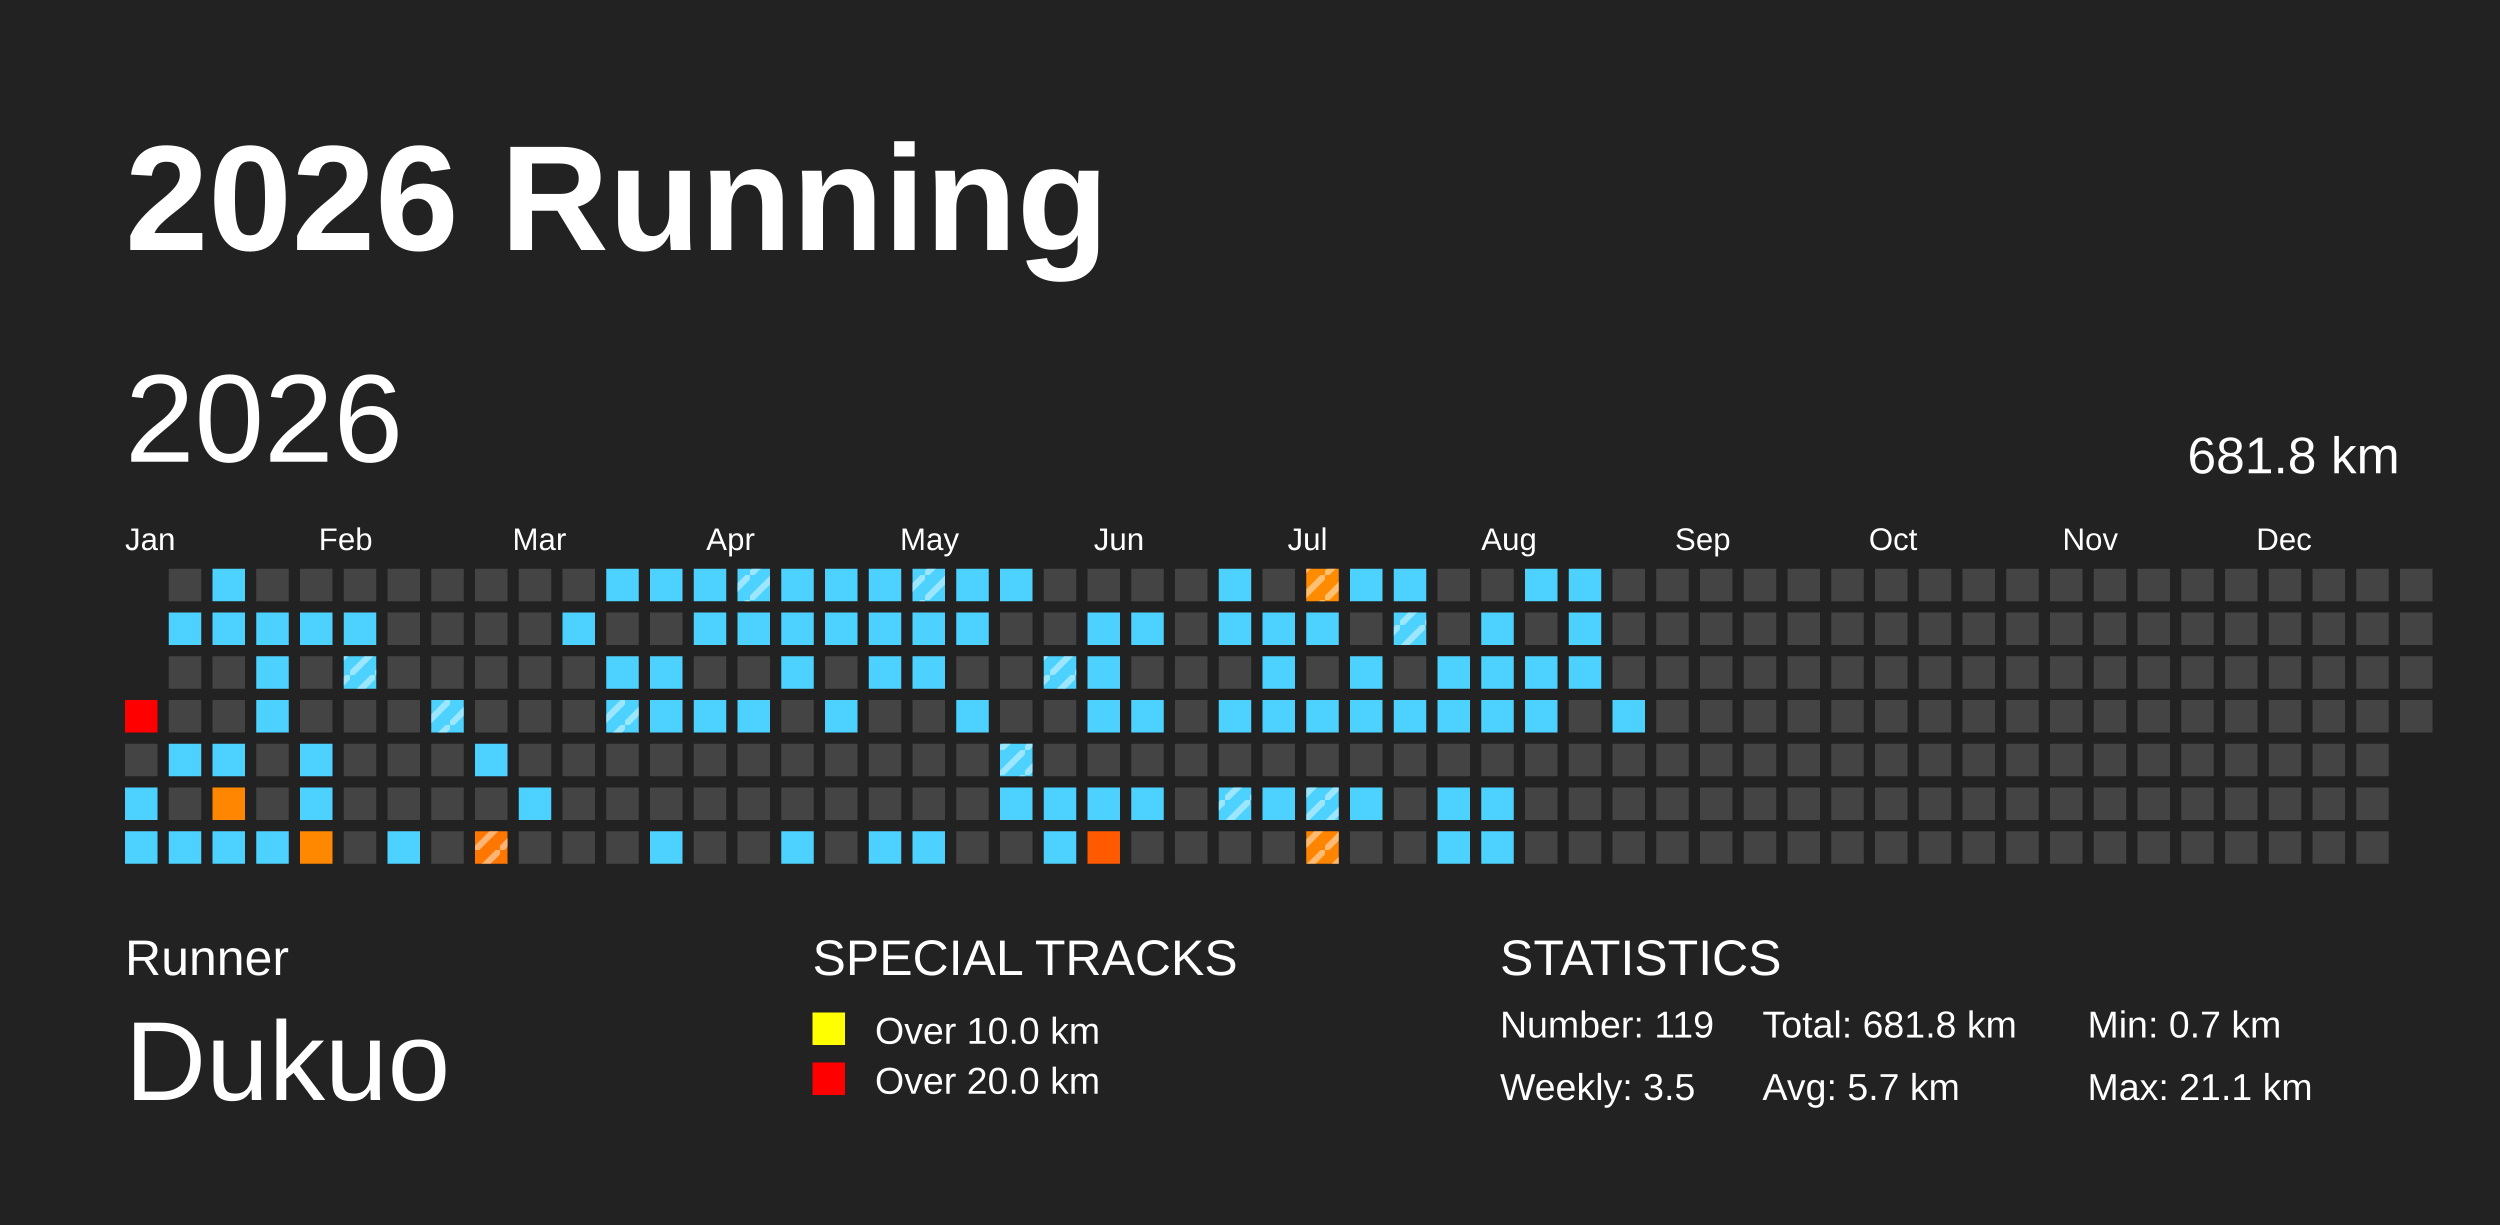
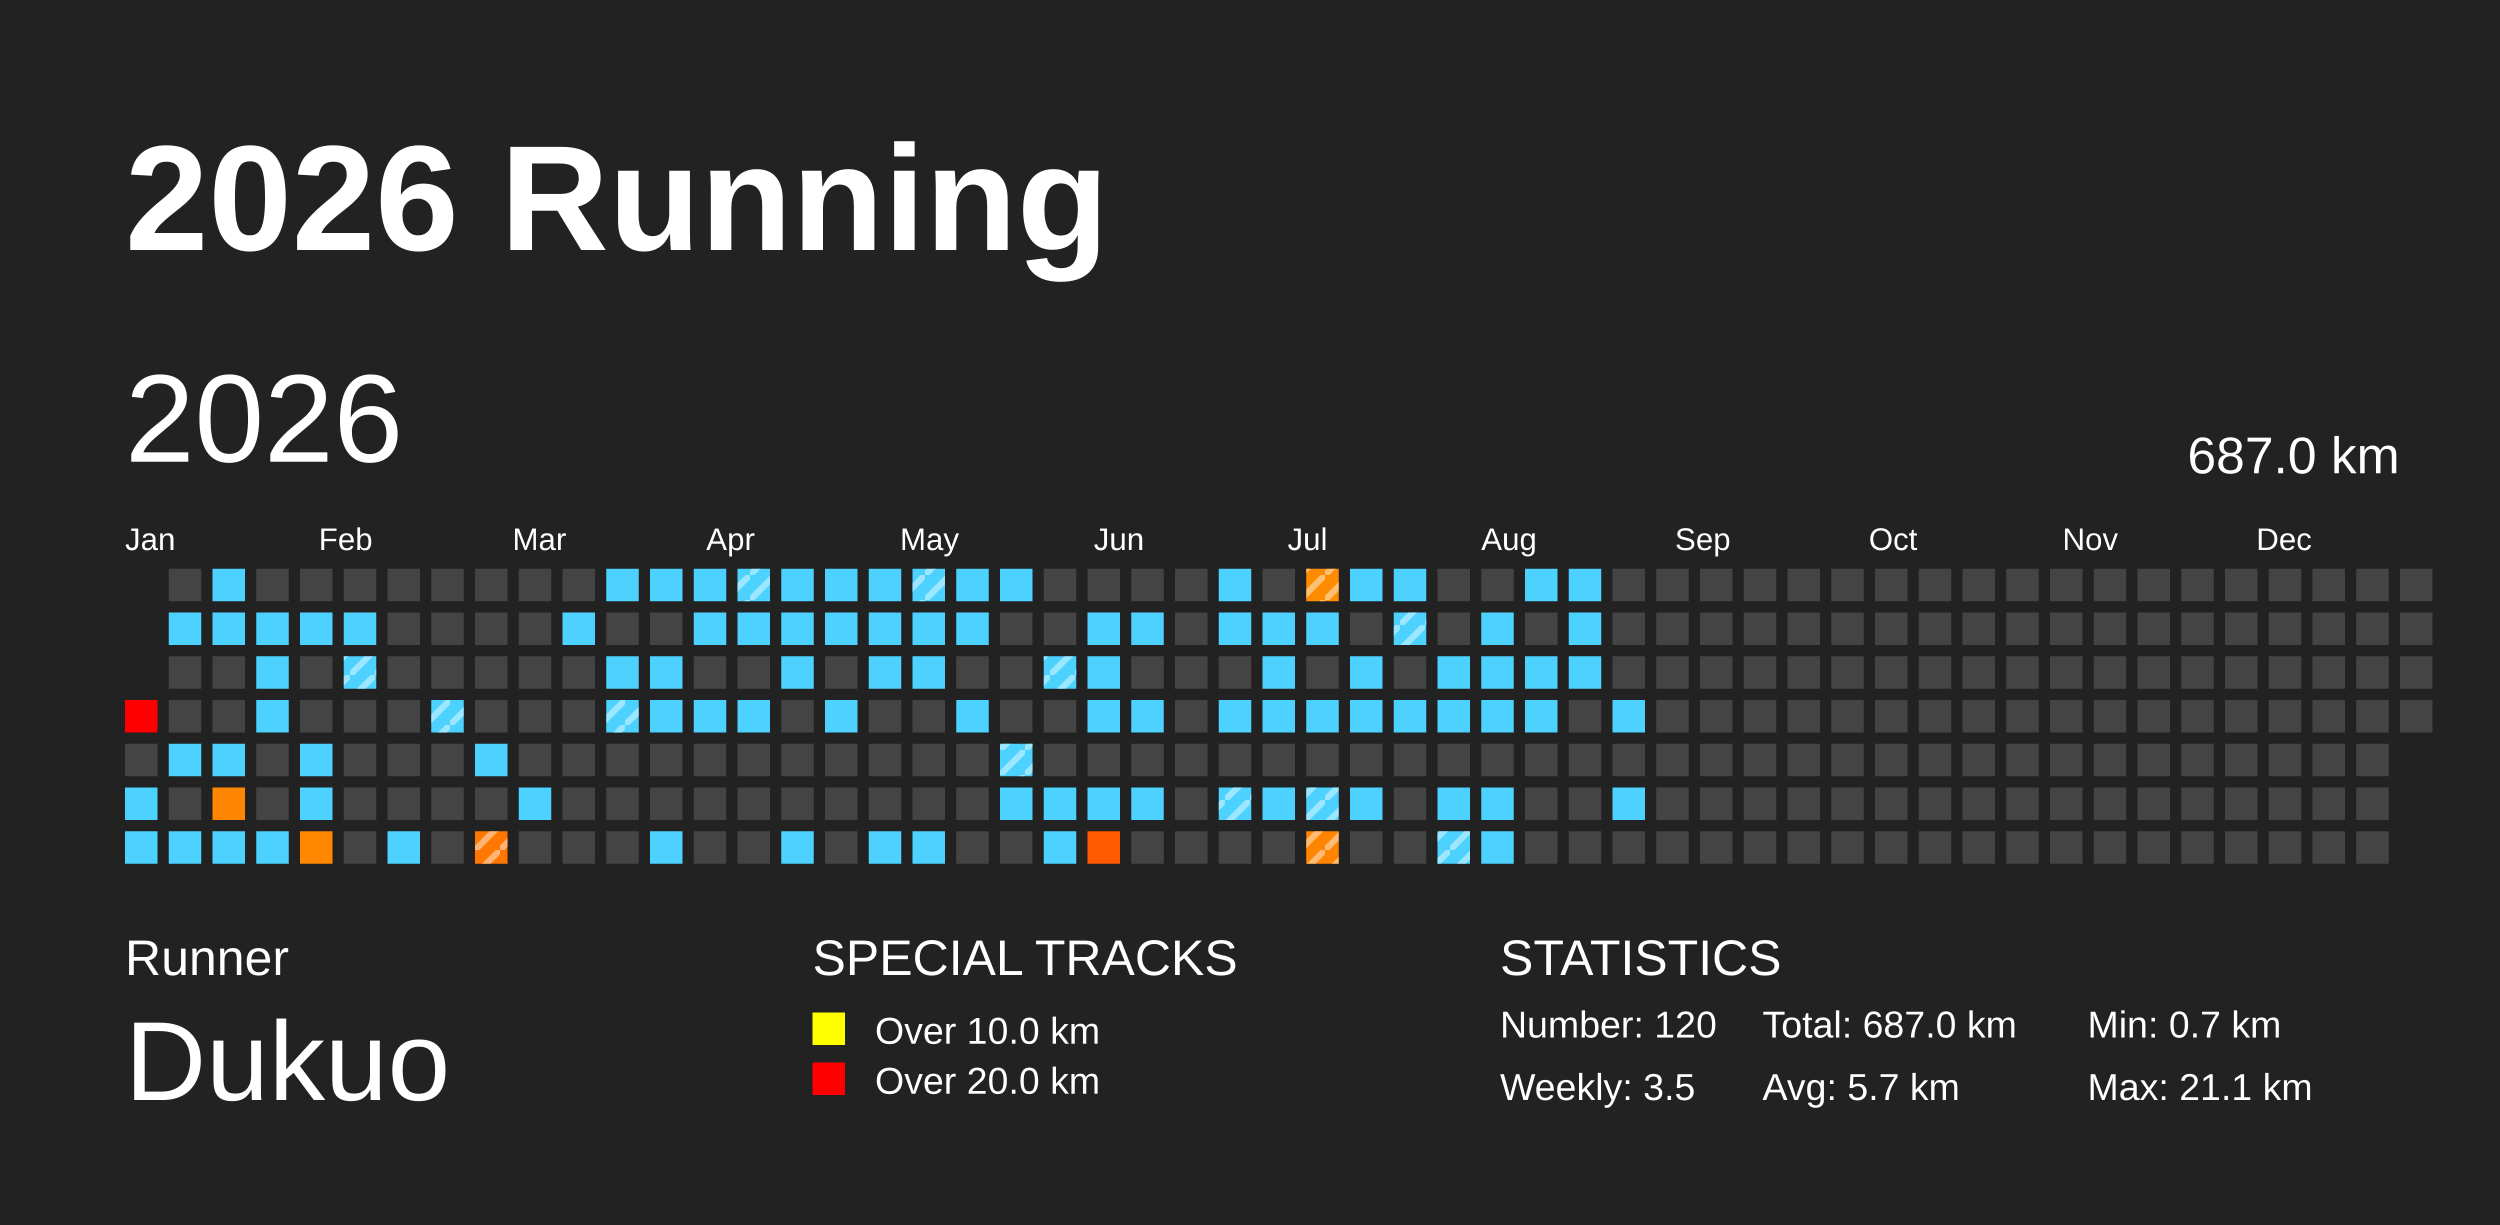
<svg xmlns="http://www.w3.org/2000/svg" baseProfile="full" height="98mm" version="1.1" viewBox="0,0,200,98" width="200mm">
  <defs>
    <pattern height="2" id="indoor-stripe" patternUnits="userSpaceOnUse" width="2">
      <line stroke="white" stroke-opacity="0.45" stroke-width="0.5" x1="0" x2="2" y1="2" y2="0" />
    </pattern>
  </defs>
  <rect fill="#222222" height="98" width="200" x="0" y="0" />
  <text fill="#FFFFFF" style="font-size:12px; font-family:Arial; font-weight:bold;" x="10" y="20">2026 Running</text>
  <text fill="#FFFFFF" style="font-size:4px; font-family:Arial" x="10" y="78">Runner</text>
  <text fill="#FFFFFF" style="font-size:9px; font-family:Arial" x="10" y="88">Dukuo</text>
  <text fill="#FFFFFF" style="font-size:4px; font-family:Arial" x="65" y="78">SPECIAL TRACKS</text>
  <rect fill="yellow" height="2.6" width="2.6" x="65" y="81" />
  <text fill="#FFFFFF" style="font-size:3px; font-family:Arial" x="70" y="83.5">Over 10.0 km</text>
  <rect fill="red" height="2.6" width="2.6" x="65" y="85" />
  <text fill="#FFFFFF" style="font-size:3px; font-family:Arial" x="70" y="87.5">Over 20.0 km</text>
  <text fill="#FFFFFF" style="font-size:4px; font-family:Arial" x="120" y="78">STATISTICS</text>
-   <text fill="#FFFFFF" style="font-size:3px; font-family:Arial" x="120" y="83">Number: 119</text>
+   <text fill="#FFFFFF" style="font-size:3px; font-family:Arial" x="120" y="83">Number: 120</text>
  <text fill="#FFFFFF" style="font-size:3px; font-family:Arial" x="120" y="88">Weekly: 3.5</text>
-   <text fill="#FFFFFF" style="font-size:3px; font-family:Arial" x="141" y="83">Total: 681.8 km</text>
+   <text fill="#FFFFFF" style="font-size:3px; font-family:Arial" x="141" y="83">Total: 687.0 km</text>
  <text fill="#FFFFFF" style="font-size:3px; font-family:Arial" x="141" y="88">Avg: 5.7 km</text>
  <text fill="#FFFFFF" style="font-size:3px; font-family:Arial" x="167" y="83">Min: 0.7 km</text>
  <text fill="#FFFFFF" style="font-size:3px; font-family:Arial" x="167" y="88">Max: 21.1 km</text>
  <text dominant-baseline="hanging" fill="#FFFFFF" style="font-size:10.0px; font-family:Arial;" x="10" y="30">2026</text>
-   <text dominant-baseline="hanging" fill="#FFFFFF" style="font-size:4.125px; font-family:Arial;" x="175" y="35">681.8 km</text>
+   <text dominant-baseline="hanging" fill="#FFFFFF" style="font-size:4.125px; font-family:Arial;" x="175" y="35">687.0 km</text>
  <text fill="#FFFFFF" style="font-size:2.5px; font-family:Arial" x="10.0" y="44">Jan</text>
  <text fill="#FFFFFF" style="font-size:2.5px; font-family:Arial" x="25.5" y="44">Feb</text>
  <text fill="#FFFFFF" style="font-size:2.5px; font-family:Arial" x="41.0" y="44">Mar</text>
  <text fill="#FFFFFF" style="font-size:2.5px; font-family:Arial" x="56.5" y="44">Apr</text>
  <text fill="#FFFFFF" style="font-size:2.5px; font-family:Arial" x="72.0" y="44">May</text>
  <text fill="#FFFFFF" style="font-size:2.5px; font-family:Arial" x="87.5" y="44">Jun</text>
  <text fill="#FFFFFF" style="font-size:2.5px; font-family:Arial" x="103.0" y="44">Jul</text>
  <text fill="#FFFFFF" style="font-size:2.5px; font-family:Arial" x="118.5" y="44">Aug</text>
  <text fill="#FFFFFF" style="font-size:2.5px; font-family:Arial" x="134.0" y="44">Sep</text>
  <text fill="#FFFFFF" style="font-size:2.5px; font-family:Arial" x="149.5" y="44">Oct</text>
  <text fill="#FFFFFF" style="font-size:2.5px; font-family:Arial" x="165.0" y="44">Nov</text>
  <text fill="#FFFFFF" style="font-size:2.5px; font-family:Arial" x="180.5" y="44">Dec</text>
  <rect fill="red" height="2.6" width="2.6" x="10.0" y="56.0" />
  <rect fill="#444444" height="2.6" width="2.6" x="10.0" y="59.5" />
  <rect fill="#4dd2ff" height="2.6" width="2.6" x="10.0" y="63.0" />
  <rect fill="#4dd2ff" height="2.6" width="2.6" x="10.0" y="66.5" />
  <rect fill="#444444" height="2.6" width="2.6" x="13.5" y="45.5" />
  <rect fill="#4dd2ff" height="2.6" width="2.6" x="13.5" y="49.0" />
  <rect fill="#444444" height="2.6" width="2.6" x="13.5" y="52.5" />
  <rect fill="#444444" height="2.6" width="2.6" x="13.5" y="56.0" />
  <rect fill="#4dd2ff" height="2.6" width="2.6" x="13.5" y="59.5" />
  <rect fill="#444444" height="2.6" width="2.6" x="13.5" y="63.0" />
  <rect fill="#4dd2ff" height="2.6" width="2.6" x="13.5" y="66.5" />
  <rect fill="#4dd2ff" height="2.6" width="2.6" x="17.0" y="45.5" />
  <rect fill="#4dd2ff" height="2.6" width="2.6" x="17.0" y="49.0" />
  <rect fill="#444444" height="2.6" width="2.6" x="17.0" y="52.5" />
  <rect fill="#444444" height="2.6" width="2.6" x="17.0" y="56.0" />
  <rect fill="#4dd2ff" height="2.6" width="2.6" x="17.0" y="59.5" />
  <rect fill="#ff8600" height="2.6" width="2.6" x="17.0" y="63.0" />
  <rect fill="#4dd2ff" height="2.6" width="2.6" x="17.0" y="66.5" />
  <rect fill="#444444" height="2.6" width="2.6" x="20.5" y="45.5" />
  <rect fill="#4dd2ff" height="2.6" width="2.6" x="20.5" y="49.0" />
  <rect fill="#4dd2ff" height="2.6" width="2.6" x="20.5" y="52.5" />
  <rect fill="#4dd2ff" height="2.6" width="2.6" x="20.5" y="56.0" />
  <rect fill="#444444" height="2.6" width="2.6" x="20.5" y="59.5" />
  <rect fill="#444444" height="2.6" width="2.6" x="20.5" y="63.0" />
  <rect fill="#4dd2ff" height="2.6" width="2.6" x="20.5" y="66.5" />
  <rect fill="#444444" height="2.6" width="2.6" x="24.0" y="45.5" />
  <rect fill="#4dd2ff" height="2.6" width="2.6" x="24.0" y="49.0" />
  <rect fill="#444444" height="2.6" width="2.6" x="24.0" y="52.5" />
  <rect fill="#444444" height="2.6" width="2.6" x="24.0" y="56.0" />
  <rect fill="#4dd2ff" height="2.6" width="2.6" x="24.0" y="59.5" />
  <rect fill="#4dd2ff" height="2.6" width="2.6" x="24.0" y="63.0" />
  <rect fill="#ff8800" height="2.6" width="2.6" x="24.0" y="66.5" />
  <rect fill="#444444" height="2.6" width="2.6" x="27.5" y="45.5" />
  <rect fill="#4dd2ff" height="2.6" width="2.6" x="27.5" y="49.0" />
  <rect fill="#4dd2ff" height="2.6" width="2.6" x="27.5" y="52.5" />
  <rect fill="url(#indoor-stripe)" height="2.6" style="pointer-events: none;" width="2.6" x="27.5" y="52.5" />
  <rect fill="#444444" height="2.6" width="2.6" x="27.5" y="56.0" />
  <rect fill="#444444" height="2.6" width="2.6" x="27.5" y="59.5" />
  <rect fill="#444444" height="2.6" width="2.6" x="27.5" y="63.0" />
  <rect fill="#444444" height="2.6" width="2.6" x="27.5" y="66.5" />
  <rect fill="#444444" height="2.6" width="2.6" x="31.0" y="45.5" />
  <rect fill="#444444" height="2.6" width="2.6" x="31.0" y="49.0" />
  <rect fill="#444444" height="2.6" width="2.6" x="31.0" y="52.5" />
  <rect fill="#444444" height="2.6" width="2.6" x="31.0" y="56.0" />
  <rect fill="#444444" height="2.6" width="2.6" x="31.0" y="59.5" />
  <rect fill="#444444" height="2.6" width="2.6" x="31.0" y="63.0" />
  <rect fill="#4dd2ff" height="2.6" width="2.6" x="31.0" y="66.5" />
  <rect fill="#444444" height="2.6" width="2.6" x="34.5" y="45.5" />
  <rect fill="#444444" height="2.6" width="2.6" x="34.5" y="49.0" />
  <rect fill="#444444" height="2.6" width="2.6" x="34.5" y="52.5" />
  <rect fill="#4dd2ff" height="2.6" width="2.6" x="34.5" y="56.0" />
  <rect fill="url(#indoor-stripe)" height="2.6" style="pointer-events: none;" width="2.6" x="34.5" y="56.0" />
  <rect fill="#444444" height="2.6" width="2.6" x="34.5" y="59.5" />
  <rect fill="#444444" height="2.6" width="2.6" x="34.5" y="63.0" />
  <rect fill="#444444" height="2.6" width="2.6" x="34.5" y="66.5" />
  <rect fill="#444444" height="2.6" width="2.6" x="38.0" y="45.5" />
  <rect fill="#444444" height="2.6" width="2.6" x="38.0" y="49.0" />
  <rect fill="#444444" height="2.6" width="2.6" x="38.0" y="52.5" />
  <rect fill="#444444" height="2.6" width="2.6" x="38.0" y="56.0" />
  <rect fill="#4dd2ff" height="2.6" width="2.6" x="38.0" y="59.5" />
  <rect fill="#444444" height="2.6" width="2.6" x="38.0" y="63.0" />
  <rect fill="#ff7600" height="2.6" width="2.6" x="38.0" y="66.5" />
  <rect fill="url(#indoor-stripe)" height="2.6" style="pointer-events: none;" width="2.6" x="38.0" y="66.5" />
  <rect fill="#444444" height="2.6" width="2.6" x="41.5" y="45.5" />
  <rect fill="#444444" height="2.6" width="2.6" x="41.5" y="49.0" />
  <rect fill="#444444" height="2.6" width="2.6" x="41.5" y="52.5" />
  <rect fill="#444444" height="2.6" width="2.6" x="41.5" y="56.0" />
  <rect fill="#444444" height="2.6" width="2.6" x="41.5" y="59.5" />
  <rect fill="#4dd2ff" height="2.6" width="2.6" x="41.5" y="63.0" />
  <rect fill="#444444" height="2.6" width="2.6" x="41.5" y="66.5" />
  <rect fill="#444444" height="2.6" width="2.6" x="45.0" y="45.5" />
  <rect fill="#4dd2ff" height="2.6" width="2.6" x="45.0" y="49.0" />
  <rect fill="#444444" height="2.6" width="2.6" x="45.0" y="52.5" />
  <rect fill="#444444" height="2.6" width="2.6" x="45.0" y="56.0" />
  <rect fill="#444444" height="2.6" width="2.6" x="45.0" y="59.5" />
  <rect fill="#444444" height="2.6" width="2.6" x="45.0" y="63.0" />
  <rect fill="#444444" height="2.6" width="2.6" x="45.0" y="66.5" />
  <rect fill="#4dd2ff" height="2.6" width="2.6" x="48.5" y="45.5" />
  <rect fill="#444444" height="2.6" width="2.6" x="48.5" y="49.0" />
  <rect fill="#4dd2ff" height="2.6" width="2.6" x="48.5" y="52.5" />
  <rect fill="#4dd2ff" height="2.6" width="2.6" x="48.5" y="56.0" />
  <rect fill="url(#indoor-stripe)" height="2.6" style="pointer-events: none;" width="2.6" x="48.5" y="56.0" />
  <rect fill="#444444" height="2.6" width="2.6" x="48.5" y="59.5" />
  <rect fill="#444444" height="2.6" width="2.6" x="48.5" y="63.0" />
  <rect fill="#444444" height="2.6" width="2.6" x="48.5" y="66.5" />
  <rect fill="#4dd2ff" height="2.6" width="2.6" x="52.0" y="45.5" />
  <rect fill="#444444" height="2.6" width="2.6" x="52.0" y="49.0" />
  <rect fill="#4dd2ff" height="2.6" width="2.6" x="52.0" y="52.5" />
  <rect fill="#4dd2ff" height="2.6" width="2.6" x="52.0" y="56.0" />
  <rect fill="#444444" height="2.6" width="2.6" x="52.0" y="59.5" />
  <rect fill="#444444" height="2.6" width="2.6" x="52.0" y="63.0" />
  <rect fill="#4dd2ff" height="2.6" width="2.6" x="52.0" y="66.5" />
  <rect fill="#4dd2ff" height="2.6" width="2.6" x="55.5" y="45.5" />
  <rect fill="#4dd2ff" height="2.6" width="2.6" x="55.5" y="49.0" />
  <rect fill="#444444" height="2.6" width="2.6" x="55.5" y="52.5" />
  <rect fill="#4dd2ff" height="2.6" width="2.6" x="55.5" y="56.0" />
  <rect fill="#444444" height="2.6" width="2.6" x="55.5" y="59.5" />
  <rect fill="#444444" height="2.6" width="2.6" x="55.5" y="63.0" />
  <rect fill="#444444" height="2.6" width="2.6" x="55.5" y="66.5" />
  <rect fill="#4dd2ff" height="2.6" width="2.6" x="59.0" y="45.5" />
  <rect fill="url(#indoor-stripe)" height="2.6" style="pointer-events: none;" width="2.6" x="59.0" y="45.5" />
  <rect fill="#4dd2ff" height="2.6" width="2.6" x="59.0" y="49.0" />
  <rect fill="#444444" height="2.6" width="2.6" x="59.0" y="52.5" />
  <rect fill="#4dd2ff" height="2.6" width="2.6" x="59.0" y="56.0" />
  <rect fill="#444444" height="2.6" width="2.6" x="59.0" y="59.5" />
  <rect fill="#444444" height="2.6" width="2.6" x="59.0" y="63.0" />
  <rect fill="#444444" height="2.6" width="2.6" x="59.0" y="66.5" />
  <rect fill="#4dd2ff" height="2.6" width="2.6" x="62.5" y="45.5" />
  <rect fill="#4dd2ff" height="2.6" width="2.6" x="62.5" y="49.0" />
  <rect fill="#4dd2ff" height="2.6" width="2.6" x="62.5" y="52.5" />
  <rect fill="#444444" height="2.6" width="2.6" x="62.5" y="56.0" />
  <rect fill="#444444" height="2.6" width="2.6" x="62.5" y="59.5" />
  <rect fill="#444444" height="2.6" width="2.6" x="62.5" y="63.0" />
  <rect fill="#4dd2ff" height="2.6" width="2.6" x="62.5" y="66.5" />
  <rect fill="#4dd2ff" height="2.6" width="2.6" x="66.0" y="45.5" />
  <rect fill="#4dd2ff" height="2.6" width="2.6" x="66.0" y="49.0" />
  <rect fill="#444444" height="2.6" width="2.6" x="66.0" y="52.5" />
  <rect fill="#4dd2ff" height="2.6" width="2.6" x="66.0" y="56.0" />
  <rect fill="#444444" height="2.6" width="2.6" x="66.0" y="59.5" />
  <rect fill="#444444" height="2.6" width="2.6" x="66.0" y="63.0" />
  <rect fill="#444444" height="2.6" width="2.6" x="66.0" y="66.5" />
  <rect fill="#4dd2ff" height="2.6" width="2.6" x="69.5" y="45.5" />
  <rect fill="#4dd2ff" height="2.6" width="2.6" x="69.5" y="49.0" />
  <rect fill="#4dd2ff" height="2.6" width="2.6" x="69.5" y="52.5" />
  <rect fill="#444444" height="2.6" width="2.6" x="69.5" y="56.0" />
  <rect fill="#444444" height="2.6" width="2.6" x="69.5" y="59.5" />
  <rect fill="#444444" height="2.6" width="2.6" x="69.5" y="63.0" />
  <rect fill="#4dd2ff" height="2.6" width="2.6" x="69.5" y="66.5" />
  <rect fill="#4dd2ff" height="2.6" width="2.6" x="73.0" y="45.5" />
  <rect fill="url(#indoor-stripe)" height="2.6" style="pointer-events: none;" width="2.6" x="73.0" y="45.5" />
  <rect fill="#4dd2ff" height="2.6" width="2.6" x="73.0" y="49.0" />
  <rect fill="#4dd2ff" height="2.6" width="2.6" x="73.0" y="52.5" />
  <rect fill="#444444" height="2.6" width="2.6" x="73.0" y="56.0" />
  <rect fill="#444444" height="2.6" width="2.6" x="73.0" y="59.5" />
  <rect fill="#444444" height="2.6" width="2.6" x="73.0" y="63.0" />
  <rect fill="#4dd2ff" height="2.6" width="2.6" x="73.0" y="66.5" />
  <rect fill="#4dd2ff" height="2.6" width="2.6" x="76.5" y="45.5" />
  <rect fill="#4dd2ff" height="2.6" width="2.6" x="76.5" y="49.0" />
  <rect fill="#444444" height="2.6" width="2.6" x="76.5" y="52.5" />
  <rect fill="#4dd2ff" height="2.6" width="2.6" x="76.5" y="56.0" />
  <rect fill="#444444" height="2.6" width="2.6" x="76.5" y="59.5" />
  <rect fill="#444444" height="2.6" width="2.6" x="76.5" y="63.0" />
  <rect fill="#444444" height="2.6" width="2.6" x="76.5" y="66.5" />
  <rect fill="#4dd2ff" height="2.6" width="2.6" x="80.0" y="45.5" />
  <rect fill="#444444" height="2.6" width="2.6" x="80.0" y="49.0" />
  <rect fill="#444444" height="2.6" width="2.6" x="80.0" y="52.5" />
  <rect fill="#444444" height="2.6" width="2.6" x="80.0" y="56.0" />
  <rect fill="#4dd2ff" height="2.6" width="2.6" x="80.0" y="59.5" />
  <rect fill="url(#indoor-stripe)" height="2.6" style="pointer-events: none;" width="2.6" x="80.0" y="59.5" />
  <rect fill="#4dd2ff" height="2.6" width="2.6" x="80.0" y="63.0" />
  <rect fill="#444444" height="2.6" width="2.6" x="80.0" y="66.5" />
  <rect fill="#444444" height="2.6" width="2.6" x="83.5" y="45.5" />
  <rect fill="#444444" height="2.6" width="2.6" x="83.5" y="49.0" />
  <rect fill="#4dd2ff" height="2.6" width="2.6" x="83.5" y="52.5" />
  <rect fill="url(#indoor-stripe)" height="2.6" style="pointer-events: none;" width="2.6" x="83.5" y="52.5" />
  <rect fill="#444444" height="2.6" width="2.6" x="83.5" y="56.0" />
  <rect fill="#444444" height="2.6" width="2.6" x="83.5" y="59.5" />
  <rect fill="#4dd2ff" height="2.6" width="2.6" x="83.5" y="63.0" />
  <rect fill="#4dd2ff" height="2.6" width="2.6" x="83.5" y="66.5" />
  <rect fill="#444444" height="2.6" width="2.6" x="87.0" y="45.5" />
  <rect fill="#4dd2ff" height="2.6" width="2.6" x="87.0" y="49.0" />
  <rect fill="#4dd2ff" height="2.6" width="2.6" x="87.0" y="52.5" />
  <rect fill="#4dd2ff" height="2.6" width="2.6" x="87.0" y="56.0" />
  <rect fill="#444444" height="2.6" width="2.6" x="87.0" y="59.5" />
  <rect fill="#4dd2ff" height="2.6" width="2.6" x="87.0" y="63.0" />
  <rect fill="#ff5a00" height="2.6" width="2.6" x="87.0" y="66.5" />
  <rect fill="#444444" height="2.6" width="2.6" x="90.5" y="45.5" />
  <rect fill="#4dd2ff" height="2.6" width="2.6" x="90.5" y="49.0" />
  <rect fill="#444444" height="2.6" width="2.6" x="90.5" y="52.5" />
  <rect fill="#4dd2ff" height="2.6" width="2.6" x="90.5" y="56.0" />
  <rect fill="#444444" height="2.6" width="2.6" x="90.5" y="59.5" />
  <rect fill="#4dd2ff" height="2.6" width="2.6" x="90.5" y="63.0" />
  <rect fill="#444444" height="2.6" width="2.6" x="90.5" y="66.5" />
  <rect fill="#444444" height="2.6" width="2.6" x="94.0" y="45.5" />
  <rect fill="#444444" height="2.6" width="2.6" x="94.0" y="49.0" />
  <rect fill="#444444" height="2.6" width="2.6" x="94.0" y="52.5" />
  <rect fill="#444444" height="2.6" width="2.6" x="94.0" y="56.0" />
  <rect fill="#444444" height="2.6" width="2.6" x="94.0" y="59.5" />
  <rect fill="#444444" height="2.6" width="2.6" x="94.0" y="63.0" />
  <rect fill="#444444" height="2.6" width="2.6" x="94.0" y="66.5" />
  <rect fill="#4dd2ff" height="2.6" width="2.6" x="97.5" y="45.5" />
  <rect fill="#4dd2ff" height="2.6" width="2.6" x="97.5" y="49.0" />
  <rect fill="#444444" height="2.6" width="2.6" x="97.5" y="52.5" />
  <rect fill="#4dd2ff" height="2.6" width="2.6" x="97.5" y="56.0" />
  <rect fill="#444444" height="2.6" width="2.6" x="97.5" y="59.5" />
  <rect fill="#4dd2ff" height="2.6" width="2.6" x="97.5" y="63.0" />
  <rect fill="url(#indoor-stripe)" height="2.6" style="pointer-events: none;" width="2.6" x="97.5" y="63.0" />
  <rect fill="#444444" height="2.6" width="2.6" x="97.5" y="66.5" />
  <rect fill="#444444" height="2.6" width="2.6" x="101.0" y="45.5" />
  <rect fill="#4dd2ff" height="2.6" width="2.6" x="101.0" y="49.0" />
  <rect fill="#4dd2ff" height="2.6" width="2.6" x="101.0" y="52.5" />
  <rect fill="#4dd2ff" height="2.6" width="2.6" x="101.0" y="56.0" />
  <rect fill="#444444" height="2.6" width="2.6" x="101.0" y="59.5" />
  <rect fill="#4dd2ff" height="2.6" width="2.6" x="101.0" y="63.0" />
  <rect fill="#444444" height="2.6" width="2.6" x="101.0" y="66.5" />
  <rect fill="#ff8c00" height="2.6" width="2.6" x="104.5" y="45.5" />
  <rect fill="url(#indoor-stripe)" height="2.6" style="pointer-events: none;" width="2.6" x="104.5" y="45.5" />
  <rect fill="#4dd2ff" height="2.6" width="2.6" x="104.5" y="49.0" />
  <rect fill="#444444" height="2.6" width="2.6" x="104.5" y="52.5" />
  <rect fill="#4dd2ff" height="2.6" width="2.6" x="104.5" y="56.0" />
  <rect fill="#444444" height="2.6" width="2.6" x="104.5" y="59.5" />
  <rect fill="#4dd2ff" height="2.6" width="2.6" x="104.5" y="63.0" />
  <rect fill="url(#indoor-stripe)" height="2.6" style="pointer-events: none;" width="2.6" x="104.5" y="63.0" />
  <rect fill="#ff8400" height="2.6" width="2.6" x="104.5" y="66.5" />
  <rect fill="url(#indoor-stripe)" height="2.6" style="pointer-events: none;" width="2.6" x="104.5" y="66.5" />
  <rect fill="#4dd2ff" height="2.6" width="2.6" x="108.0" y="45.5" />
  <rect fill="#444444" height="2.6" width="2.6" x="108.0" y="49.0" />
  <rect fill="#4dd2ff" height="2.6" width="2.6" x="108.0" y="52.5" />
  <rect fill="#4dd2ff" height="2.6" width="2.6" x="108.0" y="56.0" />
  <rect fill="#444444" height="2.6" width="2.6" x="108.0" y="59.5" />
  <rect fill="#4dd2ff" height="2.6" width="2.6" x="108.0" y="63.0" />
  <rect fill="#444444" height="2.6" width="2.6" x="108.0" y="66.5" />
  <rect fill="#4dd2ff" height="2.6" width="2.6" x="111.5" y="45.5" />
  <rect fill="#4dd2ff" height="2.6" width="2.6" x="111.5" y="49.0" />
  <rect fill="url(#indoor-stripe)" height="2.6" style="pointer-events: none;" width="2.6" x="111.5" y="49.0" />
  <rect fill="#444444" height="2.6" width="2.6" x="111.5" y="52.5" />
  <rect fill="#4dd2ff" height="2.6" width="2.6" x="111.5" y="56.0" />
  <rect fill="#444444" height="2.6" width="2.6" x="111.5" y="59.5" />
  <rect fill="#444444" height="2.6" width="2.6" x="111.5" y="63.0" />
  <rect fill="#444444" height="2.6" width="2.6" x="111.5" y="66.5" />
  <rect fill="#444444" height="2.6" width="2.6" x="115.0" y="45.5" />
  <rect fill="#444444" height="2.6" width="2.6" x="115.0" y="49.0" />
  <rect fill="#4dd2ff" height="2.6" width="2.6" x="115.0" y="52.5" />
  <rect fill="#4dd2ff" height="2.6" width="2.6" x="115.0" y="56.0" />
  <rect fill="#444444" height="2.6" width="2.6" x="115.0" y="59.5" />
  <rect fill="#4dd2ff" height="2.6" width="2.6" x="115.0" y="63.0" />
  <rect fill="#4dd2ff" height="2.6" width="2.6" x="115.0" y="66.5" />
+   <rect fill="url(#indoor-stripe)" height="2.6" style="pointer-events: none;" width="2.6" x="115.0" y="66.5" />
  <rect fill="#444444" height="2.6" width="2.6" x="118.5" y="45.5" />
  <rect fill="#4dd2ff" height="2.6" width="2.6" x="118.5" y="49.0" />
  <rect fill="#4dd2ff" height="2.6" width="2.6" x="118.5" y="52.5" />
  <rect fill="#4dd2ff" height="2.6" width="2.6" x="118.5" y="56.0" />
  <rect fill="#444444" height="2.6" width="2.6" x="118.5" y="59.5" />
  <rect fill="#4dd2ff" height="2.6" width="2.6" x="118.5" y="63.0" />
  <rect fill="#4dd2ff" height="2.6" width="2.6" x="118.5" y="66.5" />
  <rect fill="#4dd2ff" height="2.6" width="2.6" x="122.0" y="45.5" />
  <rect fill="#444444" height="2.6" width="2.6" x="122.0" y="49.0" />
  <rect fill="#4dd2ff" height="2.6" width="2.6" x="122.0" y="52.5" />
  <rect fill="#4dd2ff" height="2.6" width="2.6" x="122.0" y="56.0" />
  <rect fill="#444444" height="2.6" width="2.6" x="122.0" y="59.5" />
  <rect fill="#444444" height="2.6" width="2.6" x="122.0" y="63.0" />
  <rect fill="#444444" height="2.6" width="2.6" x="122.0" y="66.5" />
  <rect fill="#4dd2ff" height="2.6" width="2.6" x="125.5" y="45.5" />
  <rect fill="#4dd2ff" height="2.6" width="2.6" x="125.5" y="49.0" />
  <rect fill="#4dd2ff" height="2.6" width="2.6" x="125.5" y="52.5" />
  <rect fill="#444444" height="2.6" width="2.6" x="125.5" y="56.0" />
  <rect fill="#444444" height="2.6" width="2.6" x="125.5" y="59.5" />
  <rect fill="#444444" height="2.6" width="2.6" x="125.5" y="63.0" />
  <rect fill="#444444" height="2.6" width="2.6" x="125.5" y="66.5" />
  <rect fill="#444444" height="2.6" width="2.6" x="129.0" y="45.5" />
  <rect fill="#444444" height="2.6" width="2.6" x="129.0" y="49.0" />
  <rect fill="#444444" height="2.6" width="2.6" x="129.0" y="52.5" />
  <rect fill="#4dd2ff" height="2.6" width="2.6" x="129.0" y="56.0" />
  <rect fill="#444444" height="2.6" width="2.6" x="129.0" y="59.5" />
-   <rect fill="#444444" height="2.6" width="2.6" x="129.0" y="63.0" />
+   <rect fill="#4dd2ff" height="2.6" width="2.6" x="129.0" y="63.0" />
  <rect fill="#444444" height="2.6" width="2.6" x="129.0" y="66.5" />
  <rect fill="#444444" height="2.6" width="2.6" x="132.5" y="45.5" />
  <rect fill="#444444" height="2.6" width="2.6" x="132.5" y="49.0" />
  <rect fill="#444444" height="2.6" width="2.6" x="132.5" y="52.5" />
  <rect fill="#444444" height="2.6" width="2.6" x="132.5" y="56.0" />
  <rect fill="#444444" height="2.6" width="2.6" x="132.5" y="59.5" />
  <rect fill="#444444" height="2.6" width="2.6" x="132.5" y="63.0" />
  <rect fill="#444444" height="2.6" width="2.6" x="132.5" y="66.5" />
  <rect fill="#444444" height="2.6" width="2.6" x="136.0" y="45.5" />
  <rect fill="#444444" height="2.6" width="2.6" x="136.0" y="49.0" />
  <rect fill="#444444" height="2.6" width="2.6" x="136.0" y="52.5" />
  <rect fill="#444444" height="2.6" width="2.6" x="136.0" y="56.0" />
  <rect fill="#444444" height="2.6" width="2.6" x="136.0" y="59.5" />
  <rect fill="#444444" height="2.6" width="2.6" x="136.0" y="63.0" />
  <rect fill="#444444" height="2.6" width="2.6" x="136.0" y="66.5" />
  <rect fill="#444444" height="2.6" width="2.6" x="139.5" y="45.5" />
  <rect fill="#444444" height="2.6" width="2.6" x="139.5" y="49.0" />
  <rect fill="#444444" height="2.6" width="2.6" x="139.5" y="52.5" />
  <rect fill="#444444" height="2.6" width="2.6" x="139.5" y="56.0" />
  <rect fill="#444444" height="2.6" width="2.6" x="139.5" y="59.5" />
  <rect fill="#444444" height="2.6" width="2.6" x="139.5" y="63.0" />
  <rect fill="#444444" height="2.6" width="2.6" x="139.5" y="66.5" />
  <rect fill="#444444" height="2.6" width="2.6" x="143.0" y="45.5" />
  <rect fill="#444444" height="2.6" width="2.6" x="143.0" y="49.0" />
  <rect fill="#444444" height="2.6" width="2.6" x="143.0" y="52.5" />
  <rect fill="#444444" height="2.6" width="2.6" x="143.0" y="56.0" />
  <rect fill="#444444" height="2.6" width="2.6" x="143.0" y="59.5" />
  <rect fill="#444444" height="2.6" width="2.6" x="143.0" y="63.0" />
  <rect fill="#444444" height="2.6" width="2.6" x="143.0" y="66.5" />
  <rect fill="#444444" height="2.6" width="2.6" x="146.5" y="45.5" />
  <rect fill="#444444" height="2.6" width="2.6" x="146.5" y="49.0" />
  <rect fill="#444444" height="2.6" width="2.6" x="146.5" y="52.5" />
  <rect fill="#444444" height="2.6" width="2.6" x="146.5" y="56.0" />
  <rect fill="#444444" height="2.6" width="2.6" x="146.5" y="59.5" />
  <rect fill="#444444" height="2.6" width="2.6" x="146.5" y="63.0" />
  <rect fill="#444444" height="2.6" width="2.6" x="146.5" y="66.5" />
  <rect fill="#444444" height="2.6" width="2.6" x="150.0" y="45.5" />
  <rect fill="#444444" height="2.6" width="2.6" x="150.0" y="49.0" />
  <rect fill="#444444" height="2.6" width="2.6" x="150.0" y="52.5" />
  <rect fill="#444444" height="2.6" width="2.6" x="150.0" y="56.0" />
  <rect fill="#444444" height="2.6" width="2.6" x="150.0" y="59.5" />
  <rect fill="#444444" height="2.6" width="2.6" x="150.0" y="63.0" />
  <rect fill="#444444" height="2.6" width="2.6" x="150.0" y="66.5" />
  <rect fill="#444444" height="2.6" width="2.6" x="153.5" y="45.5" />
  <rect fill="#444444" height="2.6" width="2.6" x="153.5" y="49.0" />
  <rect fill="#444444" height="2.6" width="2.6" x="153.5" y="52.5" />
  <rect fill="#444444" height="2.6" width="2.6" x="153.5" y="56.0" />
  <rect fill="#444444" height="2.6" width="2.6" x="153.5" y="59.5" />
  <rect fill="#444444" height="2.6" width="2.6" x="153.5" y="63.0" />
  <rect fill="#444444" height="2.6" width="2.6" x="153.5" y="66.5" />
  <rect fill="#444444" height="2.6" width="2.6" x="157.0" y="45.5" />
  <rect fill="#444444" height="2.6" width="2.6" x="157.0" y="49.0" />
  <rect fill="#444444" height="2.6" width="2.6" x="157.0" y="52.5" />
  <rect fill="#444444" height="2.6" width="2.6" x="157.0" y="56.0" />
  <rect fill="#444444" height="2.6" width="2.6" x="157.0" y="59.5" />
  <rect fill="#444444" height="2.6" width="2.6" x="157.0" y="63.0" />
  <rect fill="#444444" height="2.6" width="2.6" x="157.0" y="66.5" />
  <rect fill="#444444" height="2.6" width="2.6" x="160.5" y="45.5" />
  <rect fill="#444444" height="2.6" width="2.6" x="160.5" y="49.0" />
  <rect fill="#444444" height="2.6" width="2.6" x="160.5" y="52.5" />
  <rect fill="#444444" height="2.6" width="2.6" x="160.5" y="56.0" />
  <rect fill="#444444" height="2.6" width="2.6" x="160.5" y="59.5" />
  <rect fill="#444444" height="2.6" width="2.6" x="160.5" y="63.0" />
  <rect fill="#444444" height="2.6" width="2.6" x="160.5" y="66.5" />
  <rect fill="#444444" height="2.6" width="2.6" x="164.0" y="45.5" />
  <rect fill="#444444" height="2.6" width="2.6" x="164.0" y="49.0" />
  <rect fill="#444444" height="2.6" width="2.6" x="164.0" y="52.5" />
  <rect fill="#444444" height="2.6" width="2.6" x="164.0" y="56.0" />
  <rect fill="#444444" height="2.6" width="2.6" x="164.0" y="59.5" />
  <rect fill="#444444" height="2.6" width="2.6" x="164.0" y="63.0" />
  <rect fill="#444444" height="2.6" width="2.6" x="164.0" y="66.5" />
  <rect fill="#444444" height="2.6" width="2.6" x="167.5" y="45.5" />
  <rect fill="#444444" height="2.6" width="2.6" x="167.5" y="49.0" />
  <rect fill="#444444" height="2.6" width="2.6" x="167.5" y="52.5" />
  <rect fill="#444444" height="2.6" width="2.6" x="167.5" y="56.0" />
  <rect fill="#444444" height="2.6" width="2.6" x="167.5" y="59.5" />
  <rect fill="#444444" height="2.6" width="2.6" x="167.5" y="63.0" />
  <rect fill="#444444" height="2.6" width="2.6" x="167.5" y="66.5" />
  <rect fill="#444444" height="2.6" width="2.6" x="171.0" y="45.5" />
  <rect fill="#444444" height="2.6" width="2.6" x="171.0" y="49.0" />
  <rect fill="#444444" height="2.6" width="2.6" x="171.0" y="52.5" />
  <rect fill="#444444" height="2.6" width="2.6" x="171.0" y="56.0" />
  <rect fill="#444444" height="2.6" width="2.6" x="171.0" y="59.5" />
  <rect fill="#444444" height="2.6" width="2.6" x="171.0" y="63.0" />
  <rect fill="#444444" height="2.6" width="2.6" x="171.0" y="66.5" />
  <rect fill="#444444" height="2.6" width="2.6" x="174.5" y="45.5" />
  <rect fill="#444444" height="2.6" width="2.6" x="174.5" y="49.0" />
  <rect fill="#444444" height="2.6" width="2.6" x="174.5" y="52.5" />
  <rect fill="#444444" height="2.6" width="2.6" x="174.5" y="56.0" />
  <rect fill="#444444" height="2.6" width="2.6" x="174.5" y="59.5" />
  <rect fill="#444444" height="2.6" width="2.6" x="174.5" y="63.0" />
  <rect fill="#444444" height="2.6" width="2.6" x="174.5" y="66.5" />
  <rect fill="#444444" height="2.6" width="2.6" x="178.0" y="45.5" />
  <rect fill="#444444" height="2.6" width="2.6" x="178.0" y="49.0" />
  <rect fill="#444444" height="2.6" width="2.6" x="178.0" y="52.5" />
  <rect fill="#444444" height="2.6" width="2.6" x="178.0" y="56.0" />
  <rect fill="#444444" height="2.6" width="2.6" x="178.0" y="59.5" />
  <rect fill="#444444" height="2.6" width="2.6" x="178.0" y="63.0" />
  <rect fill="#444444" height="2.6" width="2.6" x="178.0" y="66.5" />
  <rect fill="#444444" height="2.6" width="2.6" x="181.5" y="45.5" />
  <rect fill="#444444" height="2.6" width="2.6" x="181.5" y="49.0" />
  <rect fill="#444444" height="2.6" width="2.6" x="181.5" y="52.5" />
  <rect fill="#444444" height="2.6" width="2.6" x="181.5" y="56.0" />
  <rect fill="#444444" height="2.6" width="2.6" x="181.5" y="59.5" />
  <rect fill="#444444" height="2.6" width="2.6" x="181.5" y="63.0" />
  <rect fill="#444444" height="2.6" width="2.6" x="181.5" y="66.5" />
  <rect fill="#444444" height="2.6" width="2.6" x="185.0" y="45.5" />
  <rect fill="#444444" height="2.6" width="2.6" x="185.0" y="49.0" />
  <rect fill="#444444" height="2.6" width="2.6" x="185.0" y="52.5" />
  <rect fill="#444444" height="2.6" width="2.6" x="185.0" y="56.0" />
  <rect fill="#444444" height="2.6" width="2.6" x="185.0" y="59.5" />
  <rect fill="#444444" height="2.6" width="2.6" x="185.0" y="63.0" />
  <rect fill="#444444" height="2.6" width="2.6" x="185.0" y="66.5" />
  <rect fill="#444444" height="2.6" width="2.6" x="188.5" y="45.5" />
  <rect fill="#444444" height="2.6" width="2.6" x="188.5" y="49.0" />
  <rect fill="#444444" height="2.6" width="2.6" x="188.5" y="52.5" />
  <rect fill="#444444" height="2.6" width="2.6" x="188.5" y="56.0" />
  <rect fill="#444444" height="2.6" width="2.6" x="188.5" y="59.5" />
  <rect fill="#444444" height="2.6" width="2.6" x="188.5" y="63.0" />
  <rect fill="#444444" height="2.6" width="2.6" x="188.5" y="66.5" />
  <rect fill="#444444" height="2.6" width="2.6" x="192.0" y="45.5" />
  <rect fill="#444444" height="2.6" width="2.6" x="192.0" y="49.0" />
  <rect fill="#444444" height="2.6" width="2.6" x="192.0" y="52.5" />
  <rect fill="#444444" height="2.6" width="2.6" x="192.0" y="56.0" />
</svg>
